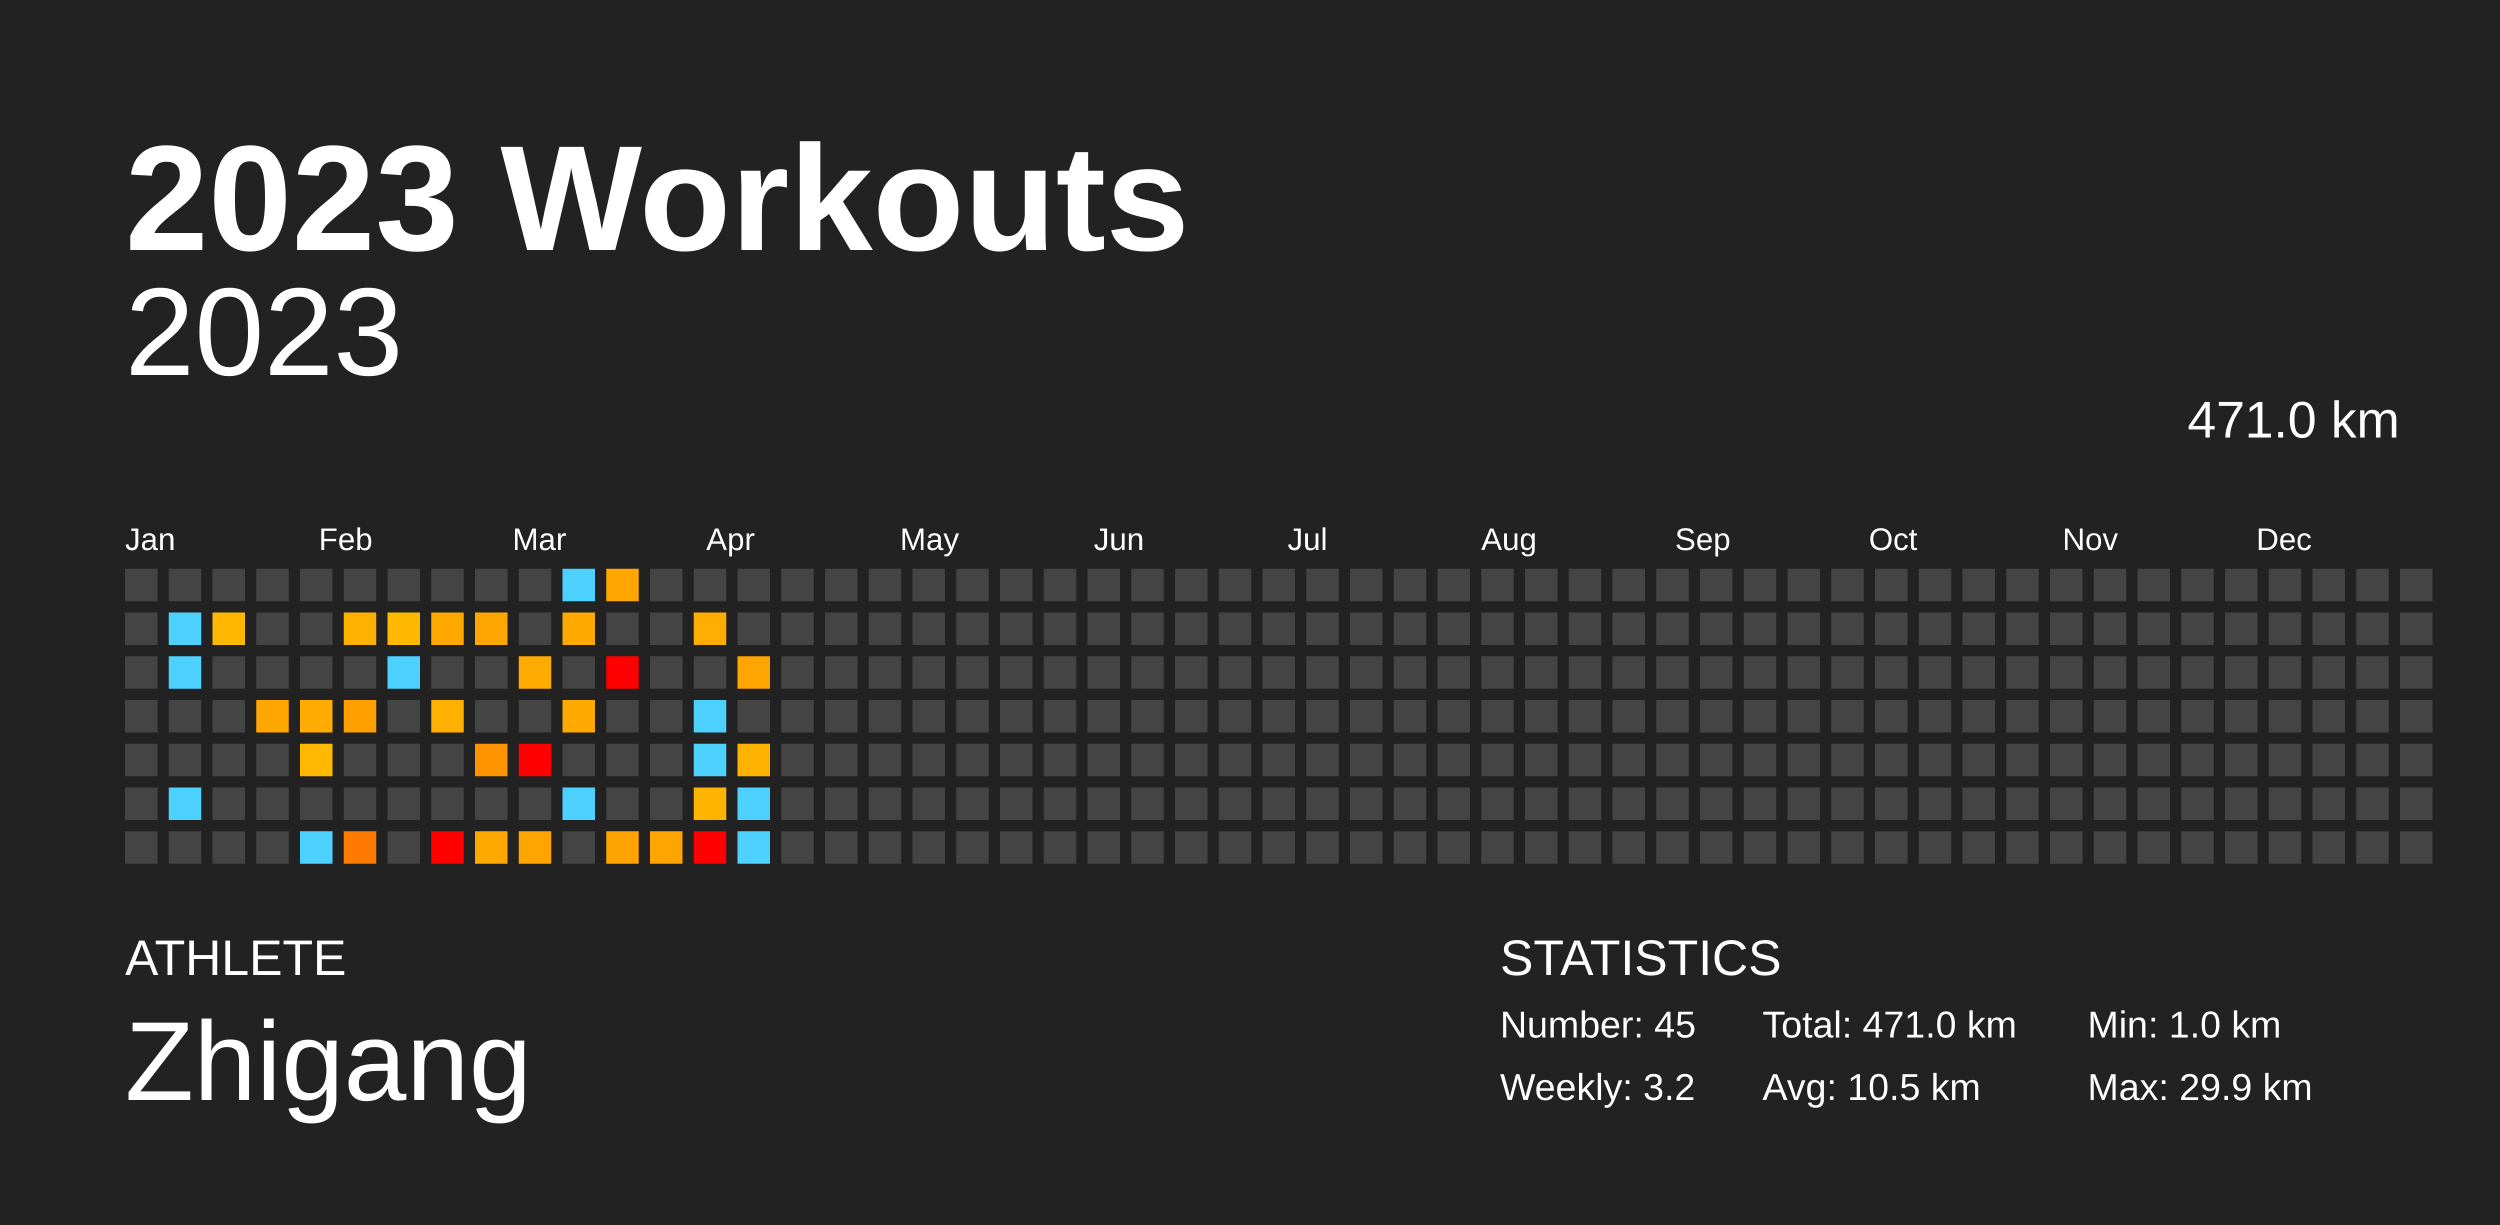
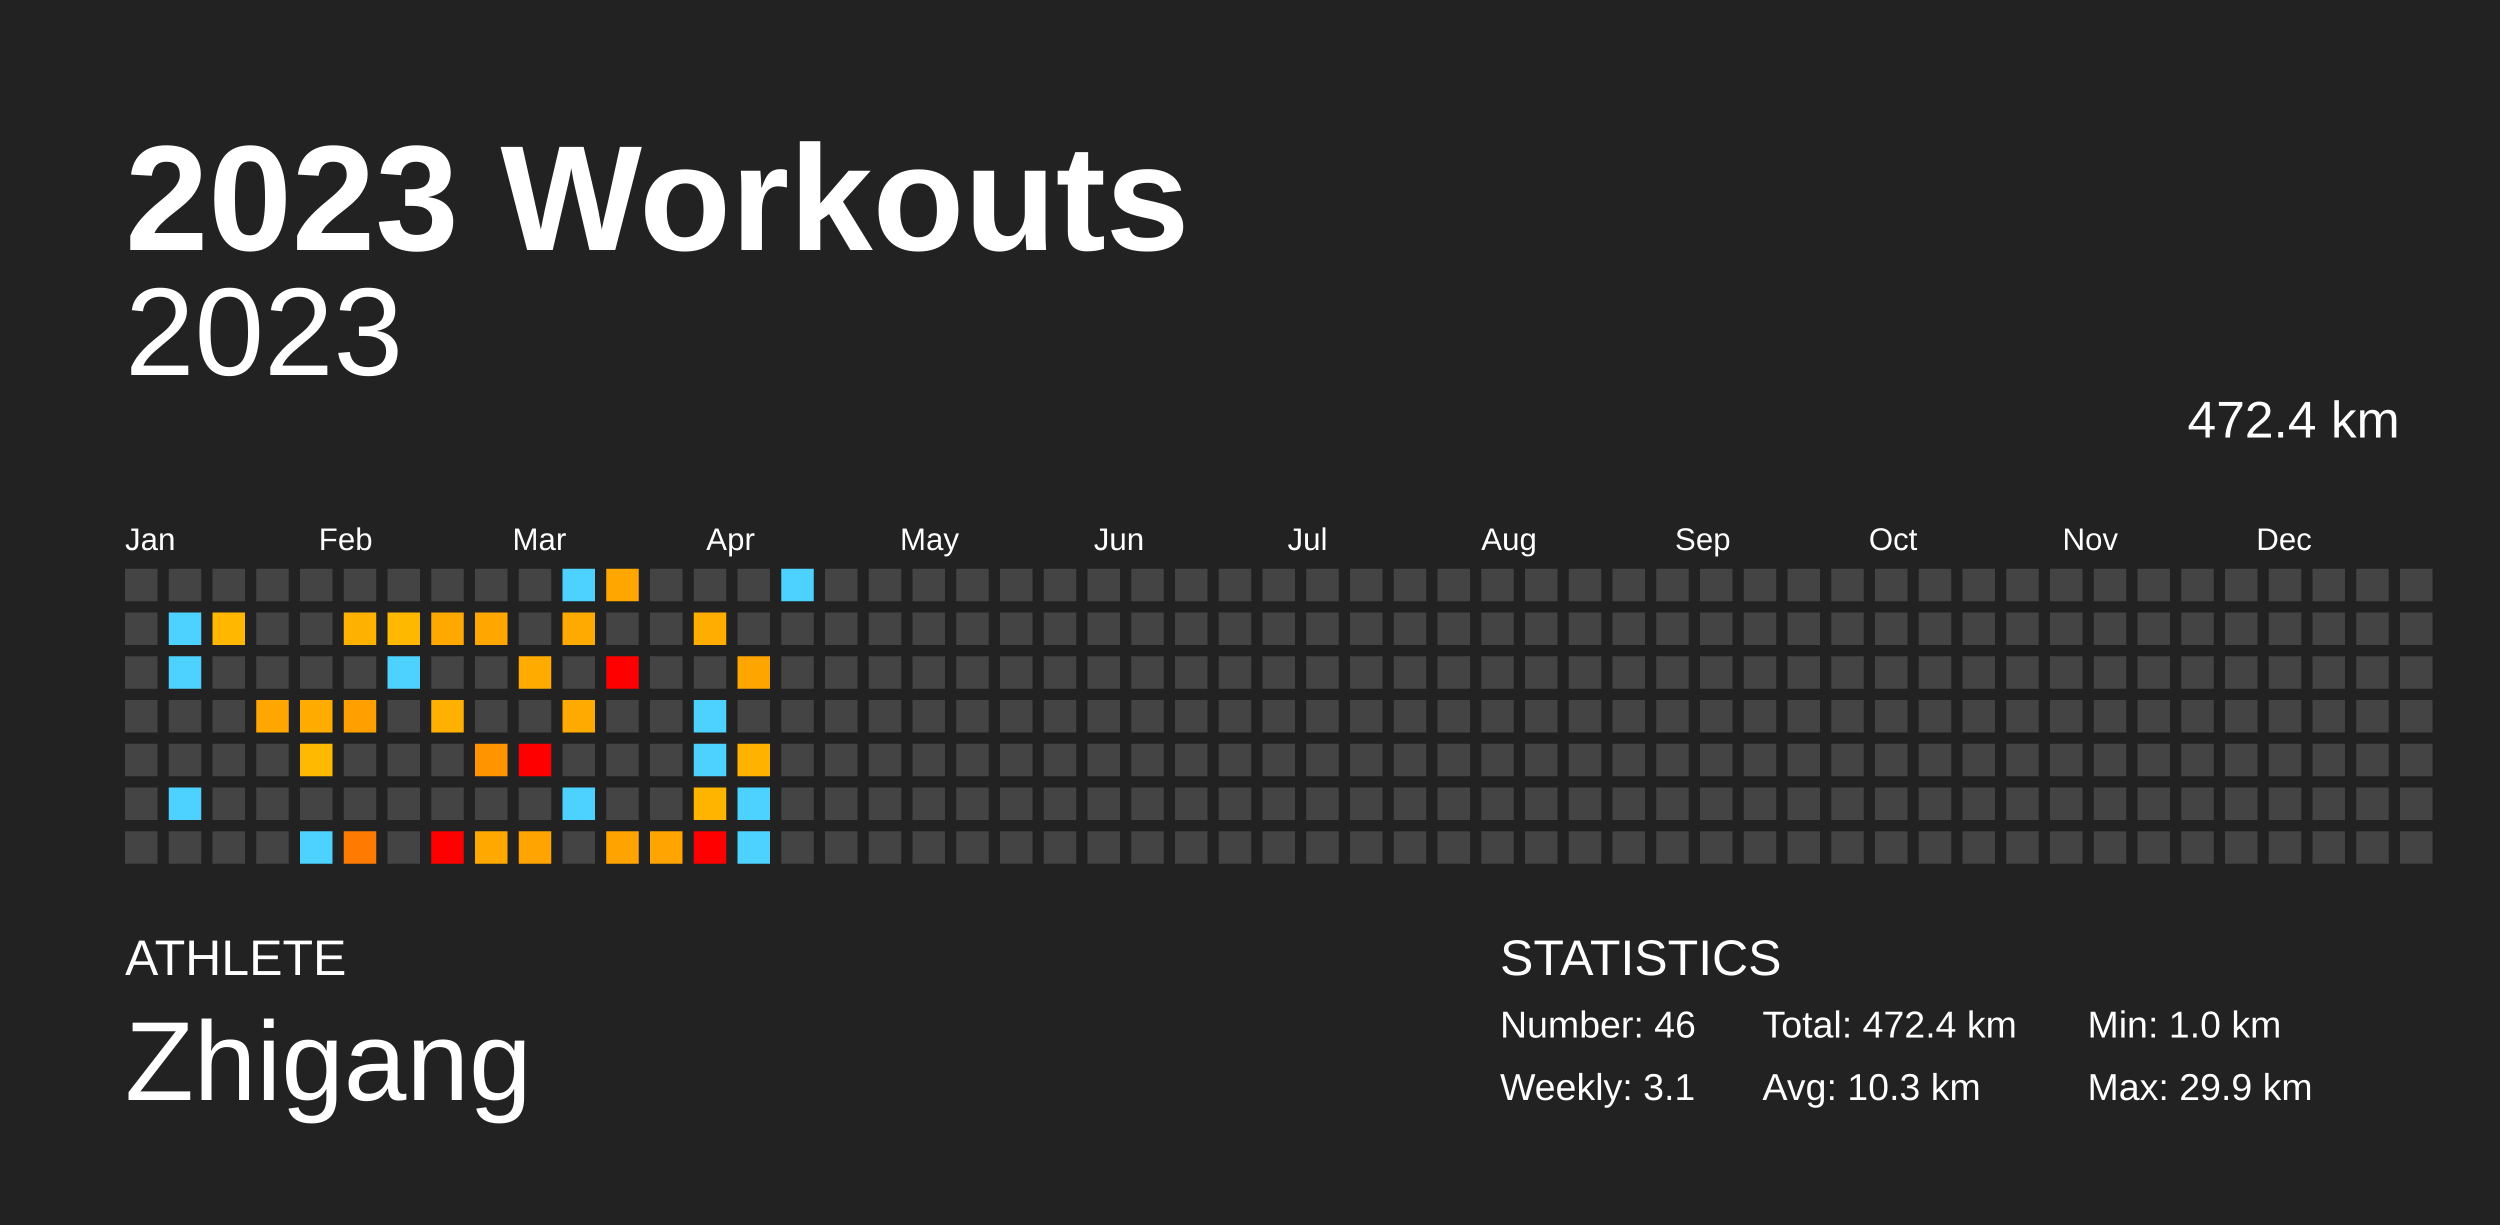
<svg xmlns="http://www.w3.org/2000/svg" baseProfile="full" height="98mm" version="1.1" viewBox="0,0,200,98" width="200mm">
  <defs />
  <rect fill="#222222" height="98" width="200" x="0" y="0" />
  <text fill="#FFFFFF" style="font-size:12px; font-family:Arial; font-weight:bold;" x="10" y="20">2023 Workouts</text>
  <text fill="#FFFFFF" style="font-size:4px; font-family:Arial" x="10" y="78">ATHLETE</text>
  <text fill="#FFFFFF" style="font-size:9px; font-family:Arial" x="10" y="88">Zhigang</text>
  <text fill="#FFFFFF" style="font-size:4px; font-family:Arial" x="120" y="78">STATISTICS</text>
-   <text fill="#FFFFFF" style="font-size:3px; font-family:Arial" x="120" y="83">Number: 45</text>
-   <text fill="#FFFFFF" style="font-size:3px; font-family:Arial" x="120" y="88">Weekly: 3.2</text>
-   <text fill="#FFFFFF" style="font-size:3px; font-family:Arial" x="141" y="83">Total: 471.0 km</text>
-   <text fill="#FFFFFF" style="font-size:3px; font-family:Arial" x="141" y="88">Avg: 10.5 km</text>
+   <text fill="#FFFFFF" style="font-size:3px; font-family:Arial" x="120" y="83">Number: 46</text>
+   <text fill="#FFFFFF" style="font-size:3px; font-family:Arial" x="120" y="88">Weekly: 3.1</text>
+   <text fill="#FFFFFF" style="font-size:3px; font-family:Arial" x="141" y="83">Total: 472.4 km</text>
+   <text fill="#FFFFFF" style="font-size:3px; font-family:Arial" x="141" y="88">Avg: 10.3 km</text>
  <text fill="#FFFFFF" style="font-size:3px; font-family:Arial" x="167" y="83">Min: 1.0 km</text>
  <text fill="#FFFFFF" style="font-size:3px; font-family:Arial" x="167" y="88">Max: 29.9 km</text>
  <text alignment-baseline="hanging" fill="#FFFFFF" style="font-size:10.0px; font-family:Arial;" x="10" y="30">2023</text>
-   <text alignment-baseline="hanging" fill="#FFFFFF" style="font-size:4.125px; font-family:Arial;" x="175" y="35">471.0 km</text>
+   <text alignment-baseline="hanging" fill="#FFFFFF" style="font-size:4.125px; font-family:Arial;" x="175" y="35">472.4 km</text>
  <text fill="#FFFFFF" style="font-size:2.5px; font-family:Arial" x="10.0" y="44">Jan</text>
  <text fill="#FFFFFF" style="font-size:2.5px; font-family:Arial" x="25.5" y="44">Feb</text>
  <text fill="#FFFFFF" style="font-size:2.5px; font-family:Arial" x="41.0" y="44">Mar</text>
  <text fill="#FFFFFF" style="font-size:2.5px; font-family:Arial" x="56.5" y="44">Apr</text>
  <text fill="#FFFFFF" style="font-size:2.5px; font-family:Arial" x="72.0" y="44">May</text>
  <text fill="#FFFFFF" style="font-size:2.5px; font-family:Arial" x="87.5" y="44">Jun</text>
  <text fill="#FFFFFF" style="font-size:2.5px; font-family:Arial" x="103.0" y="44">Jul</text>
  <text fill="#FFFFFF" style="font-size:2.5px; font-family:Arial" x="118.5" y="44">Aug</text>
  <text fill="#FFFFFF" style="font-size:2.5px; font-family:Arial" x="134.0" y="44">Sep</text>
  <text fill="#FFFFFF" style="font-size:2.5px; font-family:Arial" x="149.5" y="44">Oct</text>
  <text fill="#FFFFFF" style="font-size:2.5px; font-family:Arial" x="165.0" y="44">Nov</text>
  <text fill="#FFFFFF" style="font-size:2.5px; font-family:Arial" x="180.5" y="44">Dec</text>
  <rect fill="#444444" height="2.6" width="2.6" x="10.0" y="45.5" />
  <rect fill="#444444" height="2.6" width="2.6" x="10.0" y="49.0" />
  <rect fill="#444444" height="2.6" width="2.6" x="10.0" y="52.5" />
  <rect fill="#444444" height="2.6" width="2.6" x="10.0" y="56.0" />
  <rect fill="#444444" height="2.6" width="2.6" x="10.0" y="59.5" />
  <rect fill="#444444" height="2.6" width="2.6" x="10.0" y="63.0" />
  <rect fill="#444444" height="2.6" width="2.6" x="10.0" y="66.5" />
  <rect fill="#444444" height="2.6" width="2.6" x="13.5" y="45.5" />
  <rect fill="#4dd2ff" height="2.6" width="2.6" x="13.5" y="49.0" />
  <rect fill="#4dd2ff" height="2.6" width="2.6" x="13.5" y="52.5" />
  <rect fill="#444444" height="2.6" width="2.6" x="13.5" y="56.0" />
  <rect fill="#444444" height="2.6" width="2.6" x="13.5" y="59.5" />
  <rect fill="#4dd2ff" height="2.6" width="2.6" x="13.5" y="63.0" />
  <rect fill="#444444" height="2.6" width="2.6" x="13.5" y="66.5" />
  <rect fill="#444444" height="2.6" width="2.6" x="17.0" y="45.5" />
  <rect fill="#ffb700" height="2.6" width="2.6" x="17.0" y="49.0" />
  <rect fill="#444444" height="2.6" width="2.6" x="17.0" y="52.5" />
  <rect fill="#444444" height="2.6" width="2.6" x="17.0" y="56.0" />
  <rect fill="#444444" height="2.6" width="2.6" x="17.0" y="59.5" />
  <rect fill="#444444" height="2.6" width="2.6" x="17.0" y="63.0" />
  <rect fill="#444444" height="2.6" width="2.6" x="17.0" y="66.5" />
  <rect fill="#444444" height="2.6" width="2.6" x="20.5" y="45.5" />
  <rect fill="#444444" height="2.6" width="2.6" x="20.5" y="49.0" />
  <rect fill="#444444" height="2.6" width="2.6" x="20.5" y="52.5" />
  <rect fill="#ffa600" height="2.6" width="2.6" x="20.5" y="56.0" />
  <rect fill="#444444" height="2.6" width="2.6" x="20.5" y="59.5" />
  <rect fill="#444444" height="2.6" width="2.6" x="20.5" y="63.0" />
  <rect fill="#444444" height="2.6" width="2.6" x="20.5" y="66.5" />
  <rect fill="#444444" height="2.6" width="2.6" x="24.0" y="45.5" />
  <rect fill="#444444" height="2.6" width="2.6" x="24.0" y="49.0" />
  <rect fill="#444444" height="2.6" width="2.6" x="24.0" y="52.5" />
  <rect fill="#ffab00" height="2.6" width="2.6" x="24.0" y="56.0" />
  <rect fill="#ffb900" height="2.6" width="2.6" x="24.0" y="59.5" />
  <rect fill="#444444" height="2.6" width="2.6" x="24.0" y="63.0" />
  <rect fill="#4dd2ff" height="2.6" width="2.6" x="24.0" y="66.5" />
  <rect fill="#444444" height="2.6" width="2.6" x="27.5" y="45.5" />
  <rect fill="#ffb100" height="2.6" width="2.6" x="27.5" y="49.0" />
  <rect fill="#444444" height="2.6" width="2.6" x="27.5" y="52.5" />
  <rect fill="#ff9f00" height="2.6" width="2.6" x="27.5" y="56.0" />
  <rect fill="#444444" height="2.6" width="2.6" x="27.5" y="59.5" />
  <rect fill="#444444" height="2.6" width="2.6" x="27.5" y="63.0" />
  <rect fill="#ff7a00" height="2.6" width="2.6" x="27.5" y="66.5" />
  <rect fill="#444444" height="2.6" width="2.6" x="31.0" y="45.5" />
  <rect fill="#ffb800" height="2.6" width="2.6" x="31.0" y="49.0" />
  <rect fill="#4dd2ff" height="2.6" width="2.6" x="31.0" y="52.5" />
  <rect fill="#444444" height="2.6" width="2.6" x="31.0" y="56.0" />
  <rect fill="#444444" height="2.6" width="2.6" x="31.0" y="59.5" />
  <rect fill="#444444" height="2.6" width="2.6" x="31.0" y="63.0" />
  <rect fill="#444444" height="2.6" width="2.6" x="31.0" y="66.5" />
  <rect fill="#444444" height="2.6" width="2.6" x="34.5" y="45.5" />
  <rect fill="#ffa900" height="2.6" width="2.6" x="34.5" y="49.0" />
  <rect fill="#444444" height="2.6" width="2.6" x="34.5" y="52.5" />
  <rect fill="#ffb000" height="2.6" width="2.6" x="34.5" y="56.0" />
  <rect fill="#444444" height="2.6" width="2.6" x="34.5" y="59.5" />
  <rect fill="#444444" height="2.6" width="2.6" x="34.5" y="63.0" />
  <rect fill="red" height="2.6" width="2.6" x="34.5" y="66.5" />
  <rect fill="#444444" height="2.6" width="2.6" x="38.0" y="45.5" />
  <rect fill="#ffa700" height="2.6" width="2.6" x="38.0" y="49.0" />
  <rect fill="#444444" height="2.6" width="2.6" x="38.0" y="52.5" />
  <rect fill="#444444" height="2.6" width="2.6" x="38.0" y="56.0" />
  <rect fill="#ff9300" height="2.6" width="2.6" x="38.0" y="59.5" />
  <rect fill="#444444" height="2.6" width="2.6" x="38.0" y="63.0" />
  <rect fill="#ffa900" height="2.6" width="2.6" x="38.0" y="66.5" />
  <rect fill="#444444" height="2.6" width="2.6" x="41.5" y="45.5" />
  <rect fill="#444444" height="2.6" width="2.6" x="41.5" y="49.0" />
  <rect fill="#ffab00" height="2.6" width="2.6" x="41.5" y="52.5" />
  <rect fill="#444444" height="2.6" width="2.6" x="41.5" y="56.0" />
  <rect fill="red" height="2.6" width="2.6" x="41.5" y="59.5" />
  <rect fill="#444444" height="2.6" width="2.6" x="41.5" y="63.0" />
  <rect fill="#ffa400" height="2.6" width="2.6" x="41.5" y="66.5" />
  <rect fill="#4dd2ff" height="2.6" width="2.6" x="45.0" y="45.5" />
  <rect fill="#ffaa00" height="2.6" width="2.6" x="45.0" y="49.0" />
  <rect fill="#444444" height="2.6" width="2.6" x="45.0" y="52.5" />
  <rect fill="#ffaa00" height="2.6" width="2.6" x="45.0" y="56.0" />
  <rect fill="#444444" height="2.6" width="2.6" x="45.0" y="59.5" />
  <rect fill="#4dd2ff" height="2.6" width="2.6" x="45.0" y="63.0" />
  <rect fill="#444444" height="2.6" width="2.6" x="45.0" y="66.5" />
  <rect fill="#ffa700" height="2.6" width="2.6" x="48.5" y="45.5" />
  <rect fill="#444444" height="2.6" width="2.6" x="48.5" y="49.0" />
  <rect fill="red" height="2.6" width="2.6" x="48.5" y="52.5" />
  <rect fill="#444444" height="2.6" width="2.6" x="48.5" y="56.0" />
  <rect fill="#444444" height="2.6" width="2.6" x="48.5" y="59.5" />
  <rect fill="#444444" height="2.6" width="2.6" x="48.5" y="63.0" />
  <rect fill="#ffa300" height="2.6" width="2.6" x="48.5" y="66.5" />
  <rect fill="#444444" height="2.6" width="2.6" x="52.0" y="45.5" />
  <rect fill="#444444" height="2.6" width="2.6" x="52.0" y="49.0" />
  <rect fill="#444444" height="2.6" width="2.6" x="52.0" y="52.5" />
  <rect fill="#444444" height="2.6" width="2.6" x="52.0" y="56.0" />
  <rect fill="#444444" height="2.6" width="2.6" x="52.0" y="59.5" />
  <rect fill="#444444" height="2.6" width="2.6" x="52.0" y="63.0" />
  <rect fill="#ffa400" height="2.6" width="2.6" x="52.0" y="66.5" />
  <rect fill="#444444" height="2.6" width="2.6" x="55.5" y="45.5" />
  <rect fill="#ffae00" height="2.6" width="2.6" x="55.5" y="49.0" />
  <rect fill="#444444" height="2.6" width="2.6" x="55.5" y="52.5" />
  <rect fill="#4dd2ff" height="2.6" width="2.6" x="55.5" y="56.0" />
  <rect fill="#4dd2ff" height="2.6" width="2.6" x="55.5" y="59.5" />
  <rect fill="#ffb400" height="2.6" width="2.6" x="55.5" y="63.0" />
  <rect fill="red" height="2.6" width="2.6" x="55.5" y="66.5" />
  <rect fill="#444444" height="2.6" width="2.6" x="59.0" y="45.5" />
  <rect fill="#444444" height="2.6" width="2.6" x="59.0" y="49.0" />
  <rect fill="#ffa500" height="2.6" width="2.6" x="59.0" y="52.5" />
  <rect fill="#444444" height="2.6" width="2.6" x="59.0" y="56.0" />
  <rect fill="#ffb300" height="2.6" width="2.6" x="59.0" y="59.5" />
  <rect fill="#4dd2ff" height="2.6" width="2.6" x="59.0" y="63.0" />
  <rect fill="#4dd2ff" height="2.6" width="2.6" x="59.0" y="66.5" />
-   <rect fill="#444444" height="2.6" width="2.6" x="62.5" y="45.5" />
+   <rect fill="#4dd2ff" height="2.6" width="2.6" x="62.5" y="45.5" />
  <rect fill="#444444" height="2.6" width="2.6" x="62.5" y="49.0" />
  <rect fill="#444444" height="2.6" width="2.6" x="62.5" y="52.5" />
  <rect fill="#444444" height="2.6" width="2.6" x="62.5" y="56.0" />
  <rect fill="#444444" height="2.6" width="2.6" x="62.5" y="59.5" />
  <rect fill="#444444" height="2.6" width="2.6" x="62.5" y="63.0" />
  <rect fill="#444444" height="2.6" width="2.6" x="62.5" y="66.5" />
  <rect fill="#444444" height="2.6" width="2.6" x="66.0" y="45.5" />
  <rect fill="#444444" height="2.6" width="2.6" x="66.0" y="49.0" />
  <rect fill="#444444" height="2.6" width="2.6" x="66.0" y="52.5" />
  <rect fill="#444444" height="2.6" width="2.6" x="66.0" y="56.0" />
  <rect fill="#444444" height="2.6" width="2.6" x="66.0" y="59.5" />
  <rect fill="#444444" height="2.6" width="2.6" x="66.0" y="63.0" />
  <rect fill="#444444" height="2.6" width="2.6" x="66.0" y="66.5" />
  <rect fill="#444444" height="2.6" width="2.6" x="69.5" y="45.5" />
  <rect fill="#444444" height="2.6" width="2.6" x="69.5" y="49.0" />
  <rect fill="#444444" height="2.6" width="2.6" x="69.5" y="52.5" />
  <rect fill="#444444" height="2.6" width="2.6" x="69.5" y="56.0" />
  <rect fill="#444444" height="2.6" width="2.6" x="69.5" y="59.5" />
  <rect fill="#444444" height="2.6" width="2.6" x="69.5" y="63.0" />
  <rect fill="#444444" height="2.6" width="2.6" x="69.5" y="66.5" />
  <rect fill="#444444" height="2.6" width="2.6" x="73.0" y="45.5" />
  <rect fill="#444444" height="2.6" width="2.6" x="73.0" y="49.0" />
  <rect fill="#444444" height="2.6" width="2.6" x="73.0" y="52.5" />
  <rect fill="#444444" height="2.6" width="2.6" x="73.0" y="56.0" />
  <rect fill="#444444" height="2.6" width="2.6" x="73.0" y="59.5" />
  <rect fill="#444444" height="2.6" width="2.6" x="73.0" y="63.0" />
  <rect fill="#444444" height="2.6" width="2.6" x="73.0" y="66.5" />
  <rect fill="#444444" height="2.6" width="2.6" x="76.5" y="45.5" />
  <rect fill="#444444" height="2.6" width="2.6" x="76.5" y="49.0" />
  <rect fill="#444444" height="2.6" width="2.6" x="76.5" y="52.5" />
  <rect fill="#444444" height="2.6" width="2.6" x="76.5" y="56.0" />
  <rect fill="#444444" height="2.6" width="2.6" x="76.5" y="59.5" />
  <rect fill="#444444" height="2.6" width="2.6" x="76.5" y="63.0" />
  <rect fill="#444444" height="2.6" width="2.6" x="76.5" y="66.5" />
  <rect fill="#444444" height="2.6" width="2.6" x="80.0" y="45.5" />
  <rect fill="#444444" height="2.6" width="2.6" x="80.0" y="49.0" />
  <rect fill="#444444" height="2.6" width="2.6" x="80.0" y="52.5" />
  <rect fill="#444444" height="2.6" width="2.6" x="80.0" y="56.0" />
  <rect fill="#444444" height="2.6" width="2.6" x="80.0" y="59.5" />
  <rect fill="#444444" height="2.6" width="2.6" x="80.0" y="63.0" />
  <rect fill="#444444" height="2.6" width="2.6" x="80.0" y="66.5" />
  <rect fill="#444444" height="2.6" width="2.6" x="83.5" y="45.5" />
  <rect fill="#444444" height="2.6" width="2.6" x="83.5" y="49.0" />
  <rect fill="#444444" height="2.6" width="2.6" x="83.5" y="52.5" />
  <rect fill="#444444" height="2.6" width="2.6" x="83.5" y="56.0" />
  <rect fill="#444444" height="2.6" width="2.6" x="83.5" y="59.5" />
  <rect fill="#444444" height="2.6" width="2.6" x="83.5" y="63.0" />
  <rect fill="#444444" height="2.6" width="2.6" x="83.5" y="66.5" />
  <rect fill="#444444" height="2.6" width="2.6" x="87.0" y="45.5" />
  <rect fill="#444444" height="2.6" width="2.6" x="87.0" y="49.0" />
  <rect fill="#444444" height="2.6" width="2.6" x="87.0" y="52.5" />
  <rect fill="#444444" height="2.6" width="2.6" x="87.0" y="56.0" />
  <rect fill="#444444" height="2.6" width="2.6" x="87.0" y="59.5" />
  <rect fill="#444444" height="2.6" width="2.6" x="87.0" y="63.0" />
  <rect fill="#444444" height="2.6" width="2.6" x="87.0" y="66.5" />
  <rect fill="#444444" height="2.6" width="2.6" x="90.5" y="45.5" />
  <rect fill="#444444" height="2.6" width="2.6" x="90.5" y="49.0" />
  <rect fill="#444444" height="2.6" width="2.6" x="90.5" y="52.5" />
  <rect fill="#444444" height="2.6" width="2.6" x="90.5" y="56.0" />
  <rect fill="#444444" height="2.6" width="2.6" x="90.5" y="59.5" />
  <rect fill="#444444" height="2.6" width="2.6" x="90.5" y="63.0" />
  <rect fill="#444444" height="2.6" width="2.6" x="90.5" y="66.5" />
  <rect fill="#444444" height="2.6" width="2.6" x="94.0" y="45.5" />
  <rect fill="#444444" height="2.6" width="2.6" x="94.0" y="49.0" />
  <rect fill="#444444" height="2.6" width="2.6" x="94.0" y="52.5" />
  <rect fill="#444444" height="2.6" width="2.6" x="94.0" y="56.0" />
  <rect fill="#444444" height="2.6" width="2.6" x="94.0" y="59.5" />
  <rect fill="#444444" height="2.6" width="2.6" x="94.0" y="63.0" />
  <rect fill="#444444" height="2.6" width="2.6" x="94.0" y="66.5" />
  <rect fill="#444444" height="2.6" width="2.6" x="97.5" y="45.5" />
  <rect fill="#444444" height="2.6" width="2.6" x="97.5" y="49.0" />
  <rect fill="#444444" height="2.6" width="2.6" x="97.5" y="52.5" />
  <rect fill="#444444" height="2.6" width="2.6" x="97.5" y="56.0" />
  <rect fill="#444444" height="2.6" width="2.6" x="97.5" y="59.5" />
  <rect fill="#444444" height="2.6" width="2.6" x="97.5" y="63.0" />
  <rect fill="#444444" height="2.6" width="2.6" x="97.5" y="66.5" />
  <rect fill="#444444" height="2.6" width="2.6" x="101.0" y="45.5" />
  <rect fill="#444444" height="2.6" width="2.6" x="101.0" y="49.0" />
  <rect fill="#444444" height="2.6" width="2.6" x="101.0" y="52.5" />
  <rect fill="#444444" height="2.6" width="2.6" x="101.0" y="56.0" />
  <rect fill="#444444" height="2.6" width="2.6" x="101.0" y="59.5" />
  <rect fill="#444444" height="2.6" width="2.6" x="101.0" y="63.0" />
  <rect fill="#444444" height="2.6" width="2.6" x="101.0" y="66.5" />
  <rect fill="#444444" height="2.6" width="2.6" x="104.5" y="45.5" />
  <rect fill="#444444" height="2.6" width="2.6" x="104.5" y="49.0" />
  <rect fill="#444444" height="2.6" width="2.6" x="104.5" y="52.5" />
  <rect fill="#444444" height="2.6" width="2.6" x="104.5" y="56.0" />
  <rect fill="#444444" height="2.6" width="2.6" x="104.5" y="59.5" />
  <rect fill="#444444" height="2.6" width="2.6" x="104.5" y="63.0" />
  <rect fill="#444444" height="2.6" width="2.6" x="104.5" y="66.5" />
  <rect fill="#444444" height="2.6" width="2.6" x="108.0" y="45.5" />
  <rect fill="#444444" height="2.6" width="2.6" x="108.0" y="49.0" />
  <rect fill="#444444" height="2.6" width="2.6" x="108.0" y="52.5" />
  <rect fill="#444444" height="2.6" width="2.6" x="108.0" y="56.0" />
  <rect fill="#444444" height="2.6" width="2.6" x="108.0" y="59.5" />
  <rect fill="#444444" height="2.6" width="2.6" x="108.0" y="63.0" />
  <rect fill="#444444" height="2.6" width="2.6" x="108.0" y="66.5" />
  <rect fill="#444444" height="2.6" width="2.6" x="111.5" y="45.5" />
  <rect fill="#444444" height="2.6" width="2.6" x="111.5" y="49.0" />
  <rect fill="#444444" height="2.6" width="2.6" x="111.5" y="52.5" />
  <rect fill="#444444" height="2.6" width="2.6" x="111.5" y="56.0" />
  <rect fill="#444444" height="2.6" width="2.6" x="111.5" y="59.5" />
  <rect fill="#444444" height="2.6" width="2.6" x="111.5" y="63.0" />
  <rect fill="#444444" height="2.6" width="2.6" x="111.5" y="66.5" />
  <rect fill="#444444" height="2.6" width="2.6" x="115.0" y="45.5" />
  <rect fill="#444444" height="2.6" width="2.6" x="115.0" y="49.0" />
  <rect fill="#444444" height="2.6" width="2.6" x="115.0" y="52.5" />
  <rect fill="#444444" height="2.6" width="2.6" x="115.0" y="56.0" />
  <rect fill="#444444" height="2.6" width="2.6" x="115.0" y="59.5" />
  <rect fill="#444444" height="2.6" width="2.6" x="115.0" y="63.0" />
  <rect fill="#444444" height="2.6" width="2.6" x="115.0" y="66.5" />
  <rect fill="#444444" height="2.6" width="2.6" x="118.5" y="45.5" />
  <rect fill="#444444" height="2.6" width="2.6" x="118.5" y="49.0" />
  <rect fill="#444444" height="2.6" width="2.6" x="118.5" y="52.5" />
  <rect fill="#444444" height="2.6" width="2.6" x="118.5" y="56.0" />
  <rect fill="#444444" height="2.6" width="2.6" x="118.5" y="59.5" />
  <rect fill="#444444" height="2.6" width="2.6" x="118.5" y="63.0" />
  <rect fill="#444444" height="2.6" width="2.6" x="118.5" y="66.5" />
  <rect fill="#444444" height="2.6" width="2.6" x="122.0" y="45.5" />
  <rect fill="#444444" height="2.6" width="2.6" x="122.0" y="49.0" />
  <rect fill="#444444" height="2.6" width="2.6" x="122.0" y="52.5" />
  <rect fill="#444444" height="2.6" width="2.6" x="122.0" y="56.0" />
  <rect fill="#444444" height="2.6" width="2.6" x="122.0" y="59.5" />
  <rect fill="#444444" height="2.6" width="2.6" x="122.0" y="63.0" />
  <rect fill="#444444" height="2.6" width="2.6" x="122.0" y="66.5" />
  <rect fill="#444444" height="2.6" width="2.6" x="125.5" y="45.5" />
  <rect fill="#444444" height="2.6" width="2.6" x="125.5" y="49.0" />
  <rect fill="#444444" height="2.6" width="2.6" x="125.5" y="52.5" />
  <rect fill="#444444" height="2.6" width="2.6" x="125.5" y="56.0" />
  <rect fill="#444444" height="2.6" width="2.6" x="125.5" y="59.5" />
  <rect fill="#444444" height="2.6" width="2.6" x="125.5" y="63.0" />
  <rect fill="#444444" height="2.6" width="2.6" x="125.5" y="66.5" />
  <rect fill="#444444" height="2.6" width="2.6" x="129.0" y="45.5" />
  <rect fill="#444444" height="2.6" width="2.6" x="129.0" y="49.0" />
  <rect fill="#444444" height="2.6" width="2.6" x="129.0" y="52.5" />
  <rect fill="#444444" height="2.6" width="2.6" x="129.0" y="56.0" />
  <rect fill="#444444" height="2.6" width="2.6" x="129.0" y="59.5" />
  <rect fill="#444444" height="2.6" width="2.6" x="129.0" y="63.0" />
  <rect fill="#444444" height="2.6" width="2.6" x="129.0" y="66.5" />
  <rect fill="#444444" height="2.6" width="2.6" x="132.5" y="45.5" />
  <rect fill="#444444" height="2.6" width="2.6" x="132.5" y="49.0" />
  <rect fill="#444444" height="2.6" width="2.6" x="132.5" y="52.5" />
  <rect fill="#444444" height="2.6" width="2.6" x="132.5" y="56.0" />
  <rect fill="#444444" height="2.6" width="2.6" x="132.5" y="59.5" />
  <rect fill="#444444" height="2.6" width="2.6" x="132.5" y="63.0" />
  <rect fill="#444444" height="2.6" width="2.6" x="132.5" y="66.5" />
  <rect fill="#444444" height="2.6" width="2.6" x="136.0" y="45.5" />
  <rect fill="#444444" height="2.6" width="2.6" x="136.0" y="49.0" />
  <rect fill="#444444" height="2.6" width="2.6" x="136.0" y="52.5" />
  <rect fill="#444444" height="2.6" width="2.6" x="136.0" y="56.0" />
  <rect fill="#444444" height="2.6" width="2.6" x="136.0" y="59.5" />
  <rect fill="#444444" height="2.6" width="2.6" x="136.0" y="63.0" />
  <rect fill="#444444" height="2.6" width="2.6" x="136.0" y="66.5" />
  <rect fill="#444444" height="2.6" width="2.6" x="139.5" y="45.5" />
  <rect fill="#444444" height="2.6" width="2.6" x="139.5" y="49.0" />
  <rect fill="#444444" height="2.6" width="2.6" x="139.5" y="52.5" />
  <rect fill="#444444" height="2.6" width="2.6" x="139.5" y="56.0" />
  <rect fill="#444444" height="2.6" width="2.6" x="139.5" y="59.5" />
  <rect fill="#444444" height="2.6" width="2.6" x="139.5" y="63.0" />
  <rect fill="#444444" height="2.6" width="2.6" x="139.5" y="66.5" />
  <rect fill="#444444" height="2.6" width="2.6" x="143.0" y="45.5" />
  <rect fill="#444444" height="2.6" width="2.6" x="143.0" y="49.0" />
  <rect fill="#444444" height="2.6" width="2.6" x="143.0" y="52.5" />
  <rect fill="#444444" height="2.6" width="2.6" x="143.0" y="56.0" />
  <rect fill="#444444" height="2.6" width="2.6" x="143.0" y="59.5" />
  <rect fill="#444444" height="2.6" width="2.6" x="143.0" y="63.0" />
  <rect fill="#444444" height="2.6" width="2.6" x="143.0" y="66.5" />
  <rect fill="#444444" height="2.6" width="2.6" x="146.5" y="45.5" />
  <rect fill="#444444" height="2.6" width="2.6" x="146.5" y="49.0" />
  <rect fill="#444444" height="2.6" width="2.6" x="146.5" y="52.5" />
  <rect fill="#444444" height="2.6" width="2.6" x="146.5" y="56.0" />
  <rect fill="#444444" height="2.6" width="2.6" x="146.5" y="59.5" />
  <rect fill="#444444" height="2.6" width="2.6" x="146.5" y="63.0" />
  <rect fill="#444444" height="2.6" width="2.6" x="146.5" y="66.5" />
  <rect fill="#444444" height="2.6" width="2.6" x="150.0" y="45.5" />
  <rect fill="#444444" height="2.6" width="2.6" x="150.0" y="49.0" />
  <rect fill="#444444" height="2.6" width="2.6" x="150.0" y="52.5" />
  <rect fill="#444444" height="2.6" width="2.6" x="150.0" y="56.0" />
  <rect fill="#444444" height="2.6" width="2.6" x="150.0" y="59.5" />
  <rect fill="#444444" height="2.6" width="2.6" x="150.0" y="63.0" />
  <rect fill="#444444" height="2.6" width="2.6" x="150.0" y="66.5" />
  <rect fill="#444444" height="2.6" width="2.6" x="153.5" y="45.5" />
  <rect fill="#444444" height="2.6" width="2.6" x="153.5" y="49.0" />
  <rect fill="#444444" height="2.6" width="2.6" x="153.5" y="52.5" />
  <rect fill="#444444" height="2.6" width="2.6" x="153.5" y="56.0" />
  <rect fill="#444444" height="2.6" width="2.6" x="153.5" y="59.5" />
  <rect fill="#444444" height="2.6" width="2.6" x="153.5" y="63.0" />
  <rect fill="#444444" height="2.6" width="2.6" x="153.5" y="66.5" />
  <rect fill="#444444" height="2.6" width="2.6" x="157.0" y="45.5" />
  <rect fill="#444444" height="2.6" width="2.6" x="157.0" y="49.0" />
  <rect fill="#444444" height="2.6" width="2.6" x="157.0" y="52.5" />
  <rect fill="#444444" height="2.6" width="2.6" x="157.0" y="56.0" />
  <rect fill="#444444" height="2.6" width="2.6" x="157.0" y="59.5" />
  <rect fill="#444444" height="2.6" width="2.6" x="157.0" y="63.0" />
  <rect fill="#444444" height="2.6" width="2.6" x="157.0" y="66.5" />
  <rect fill="#444444" height="2.6" width="2.6" x="160.5" y="45.5" />
  <rect fill="#444444" height="2.6" width="2.6" x="160.5" y="49.0" />
  <rect fill="#444444" height="2.6" width="2.6" x="160.5" y="52.5" />
  <rect fill="#444444" height="2.6" width="2.6" x="160.5" y="56.0" />
  <rect fill="#444444" height="2.6" width="2.6" x="160.5" y="59.5" />
  <rect fill="#444444" height="2.6" width="2.6" x="160.5" y="63.0" />
  <rect fill="#444444" height="2.6" width="2.6" x="160.5" y="66.5" />
  <rect fill="#444444" height="2.6" width="2.6" x="164.0" y="45.5" />
  <rect fill="#444444" height="2.6" width="2.6" x="164.0" y="49.0" />
  <rect fill="#444444" height="2.6" width="2.6" x="164.0" y="52.5" />
  <rect fill="#444444" height="2.6" width="2.6" x="164.0" y="56.0" />
  <rect fill="#444444" height="2.6" width="2.6" x="164.0" y="59.5" />
  <rect fill="#444444" height="2.6" width="2.6" x="164.0" y="63.0" />
  <rect fill="#444444" height="2.6" width="2.6" x="164.0" y="66.5" />
  <rect fill="#444444" height="2.6" width="2.6" x="167.5" y="45.5" />
  <rect fill="#444444" height="2.6" width="2.6" x="167.5" y="49.0" />
  <rect fill="#444444" height="2.6" width="2.6" x="167.5" y="52.5" />
  <rect fill="#444444" height="2.6" width="2.6" x="167.5" y="56.0" />
  <rect fill="#444444" height="2.6" width="2.6" x="167.5" y="59.5" />
  <rect fill="#444444" height="2.6" width="2.6" x="167.5" y="63.0" />
  <rect fill="#444444" height="2.6" width="2.6" x="167.5" y="66.5" />
  <rect fill="#444444" height="2.6" width="2.6" x="171.0" y="45.5" />
  <rect fill="#444444" height="2.6" width="2.6" x="171.0" y="49.0" />
  <rect fill="#444444" height="2.6" width="2.6" x="171.0" y="52.5" />
  <rect fill="#444444" height="2.6" width="2.6" x="171.0" y="56.0" />
  <rect fill="#444444" height="2.6" width="2.6" x="171.0" y="59.5" />
  <rect fill="#444444" height="2.6" width="2.6" x="171.0" y="63.0" />
  <rect fill="#444444" height="2.6" width="2.6" x="171.0" y="66.5" />
  <rect fill="#444444" height="2.6" width="2.6" x="174.5" y="45.5" />
  <rect fill="#444444" height="2.6" width="2.6" x="174.5" y="49.0" />
  <rect fill="#444444" height="2.6" width="2.6" x="174.5" y="52.5" />
  <rect fill="#444444" height="2.6" width="2.6" x="174.5" y="56.0" />
  <rect fill="#444444" height="2.6" width="2.6" x="174.5" y="59.5" />
  <rect fill="#444444" height="2.6" width="2.6" x="174.5" y="63.0" />
  <rect fill="#444444" height="2.6" width="2.6" x="174.5" y="66.5" />
  <rect fill="#444444" height="2.6" width="2.6" x="178.0" y="45.5" />
  <rect fill="#444444" height="2.6" width="2.6" x="178.0" y="49.0" />
  <rect fill="#444444" height="2.6" width="2.6" x="178.0" y="52.5" />
  <rect fill="#444444" height="2.6" width="2.6" x="178.0" y="56.0" />
  <rect fill="#444444" height="2.6" width="2.6" x="178.0" y="59.5" />
  <rect fill="#444444" height="2.6" width="2.6" x="178.0" y="63.0" />
  <rect fill="#444444" height="2.6" width="2.6" x="178.0" y="66.5" />
  <rect fill="#444444" height="2.6" width="2.6" x="181.5" y="45.5" />
  <rect fill="#444444" height="2.6" width="2.6" x="181.5" y="49.0" />
  <rect fill="#444444" height="2.6" width="2.6" x="181.5" y="52.5" />
  <rect fill="#444444" height="2.6" width="2.6" x="181.5" y="56.0" />
  <rect fill="#444444" height="2.6" width="2.6" x="181.5" y="59.5" />
  <rect fill="#444444" height="2.6" width="2.6" x="181.5" y="63.0" />
  <rect fill="#444444" height="2.6" width="2.6" x="181.5" y="66.5" />
  <rect fill="#444444" height="2.6" width="2.6" x="185.0" y="45.5" />
  <rect fill="#444444" height="2.6" width="2.6" x="185.0" y="49.0" />
  <rect fill="#444444" height="2.6" width="2.6" x="185.0" y="52.5" />
  <rect fill="#444444" height="2.6" width="2.6" x="185.0" y="56.0" />
  <rect fill="#444444" height="2.6" width="2.6" x="185.0" y="59.5" />
  <rect fill="#444444" height="2.6" width="2.6" x="185.0" y="63.0" />
  <rect fill="#444444" height="2.6" width="2.6" x="185.0" y="66.5" />
  <rect fill="#444444" height="2.6" width="2.6" x="188.5" y="45.5" />
  <rect fill="#444444" height="2.6" width="2.6" x="188.5" y="49.0" />
  <rect fill="#444444" height="2.6" width="2.6" x="188.5" y="52.5" />
  <rect fill="#444444" height="2.6" width="2.6" x="188.5" y="56.0" />
  <rect fill="#444444" height="2.6" width="2.6" x="188.5" y="59.5" />
  <rect fill="#444444" height="2.6" width="2.6" x="188.5" y="63.0" />
  <rect fill="#444444" height="2.6" width="2.6" x="188.5" y="66.5" />
  <rect fill="#444444" height="2.6" width="2.6" x="192.0" y="45.5" />
  <rect fill="#444444" height="2.6" width="2.6" x="192.0" y="49.0" />
  <rect fill="#444444" height="2.6" width="2.6" x="192.0" y="52.5" />
  <rect fill="#444444" height="2.6" width="2.6" x="192.0" y="56.0" />
  <rect fill="#444444" height="2.6" width="2.6" x="192.0" y="59.5" />
  <rect fill="#444444" height="2.6" width="2.6" x="192.0" y="63.0" />
  <rect fill="#444444" height="2.6" width="2.6" x="192.0" y="66.5" />
</svg>
